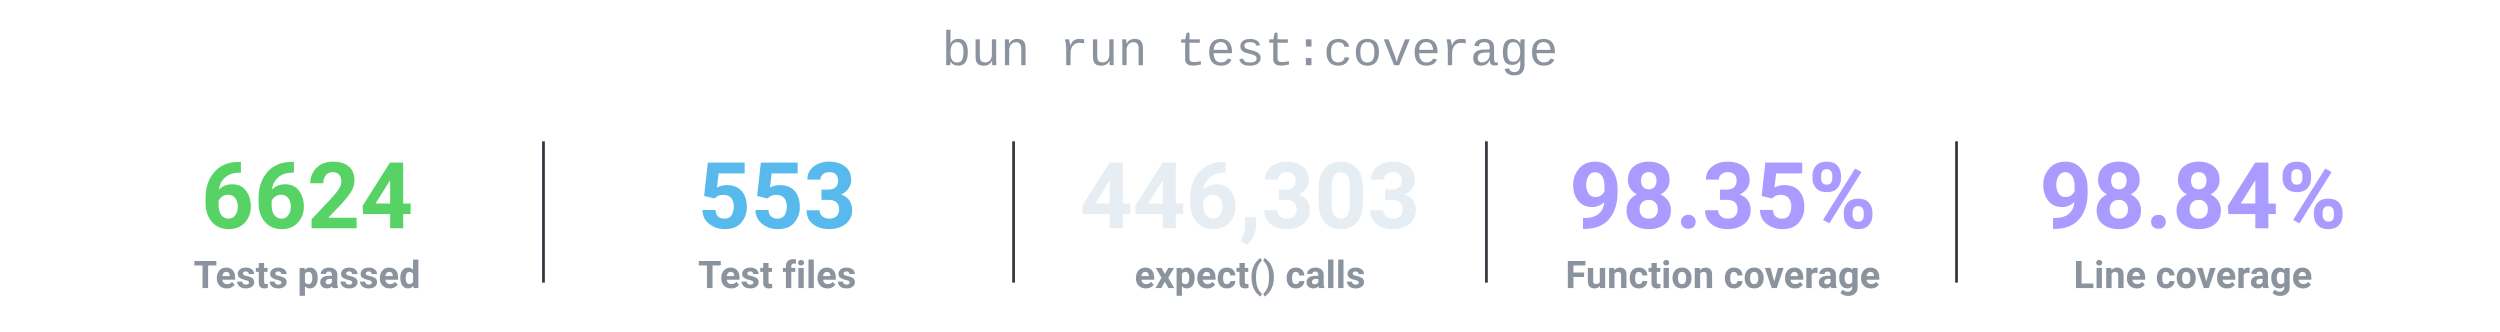
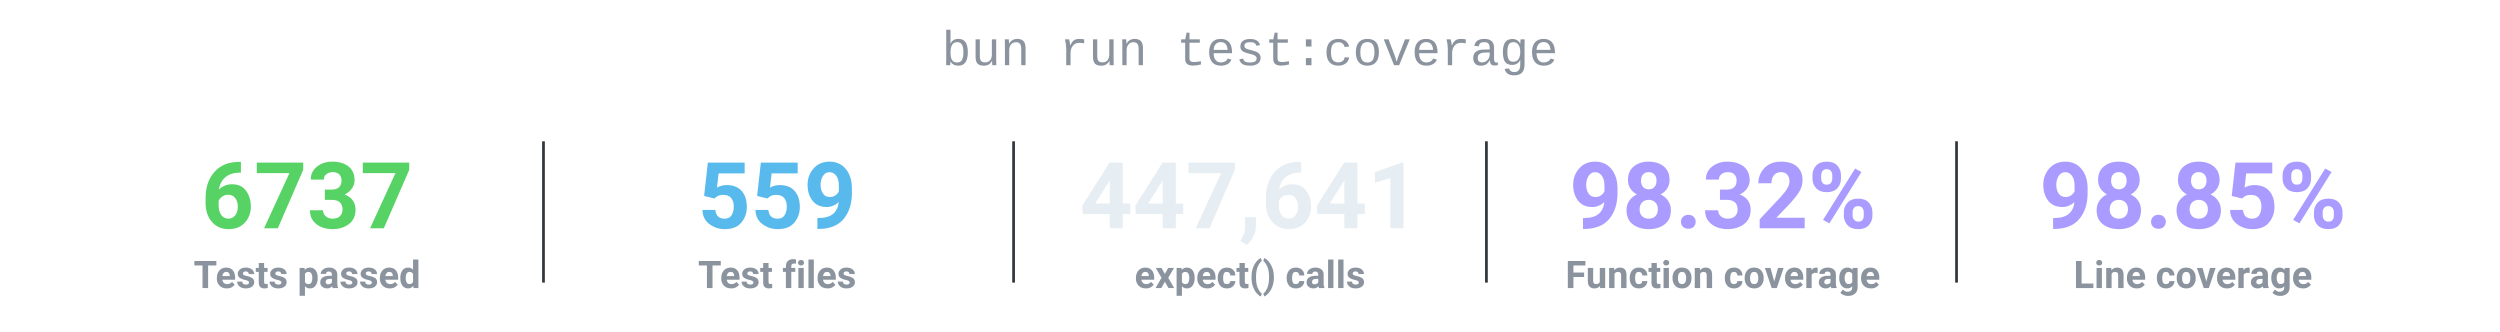
- <svg xmlns="http://www.w3.org/2000/svg" viewBox="0 0 920 122" width="920" height="122" role="img" aria-label="bun run test:coverage — 6624 tests passed, 553 test files, 446,303 expect() calls, 98.35% function coverage, 98.84% line coverage">
+ <svg xmlns="http://www.w3.org/2000/svg" viewBox="0 0 920 122" width="920" height="122" role="img" aria-label="bun run test:coverage — 6737 tests passed, 559 test files, 447,641 expect() calls, 98.32% function coverage, 98.85% line coverage">
  <style>
    .cmd { font-family: ui-monospace, SFMono-Regular, 'SF Mono', Menlo, Consolas, 'Liberation Mono', monospace; font-weight: 500; font-size: 18px; }
    .val { font-family: system-ui, -apple-system, BlinkMacSystemFont, 'Segoe UI', Roboto, sans-serif; font-weight: 700; font-size: 34px; }
    .lbl { font-family: system-ui, -apple-system, BlinkMacSystemFont, 'Segoe UI', Roboto, sans-serif; font-weight: 600; font-size: 14px; }
  </style>
  <text x="460" y="24" text-anchor="middle" class="cmd" fill="#8b949e">bun run test:coverage</text>
  <line x1="200" y1="52" x2="200" y2="104" stroke="#30363d" stroke-width="1" />
  <line x1="373" y1="52" x2="373" y2="104" stroke="#30363d" stroke-width="1" />
  <line x1="547" y1="52" x2="547" y2="104" stroke="#30363d" stroke-width="1" />
  <line x1="720" y1="52" x2="720" y2="104" stroke="#30363d" stroke-width="1" />
-   <text x="113" y="84" text-anchor="middle" class="val" fill="#56d364">6624</text>
+   <text x="113" y="84" text-anchor="middle" class="val" fill="#56d364">6737</text>
  <text x="113" y="106" text-anchor="middle" class="lbl" fill="#8b949e">Tests passed</text>
-   <text x="286" y="84" text-anchor="middle" class="val" fill="#58b9ec">553</text>
+   <text x="286" y="84" text-anchor="middle" class="val" fill="#58b9ec">559</text>
  <text x="286" y="106" text-anchor="middle" class="lbl" fill="#8b949e">Test files</text>
-   <text x="460" y="84" text-anchor="middle" class="val" fill="#e6edf3">446,303</text>
+   <text x="460" y="84" text-anchor="middle" class="val" fill="#e6edf3">447,641</text>
  <text x="460" y="106" text-anchor="middle" class="lbl" fill="#8b949e">expect() calls</text>
-   <text x="634" y="84" text-anchor="middle" class="val" fill="#a99bff">98.35%</text>
+   <text x="634" y="84" text-anchor="middle" class="val" fill="#a99bff">98.32%</text>
  <text x="634" y="106" text-anchor="middle" class="lbl" fill="#8b949e">Function coverage</text>
-   <text x="807" y="84" text-anchor="middle" class="val" fill="#a99bff">98.84%</text>
+   <text x="807" y="84" text-anchor="middle" class="val" fill="#a99bff">98.85%</text>
  <text x="807" y="106" text-anchor="middle" class="lbl" fill="#8b949e">Line coverage</text>
</svg>
